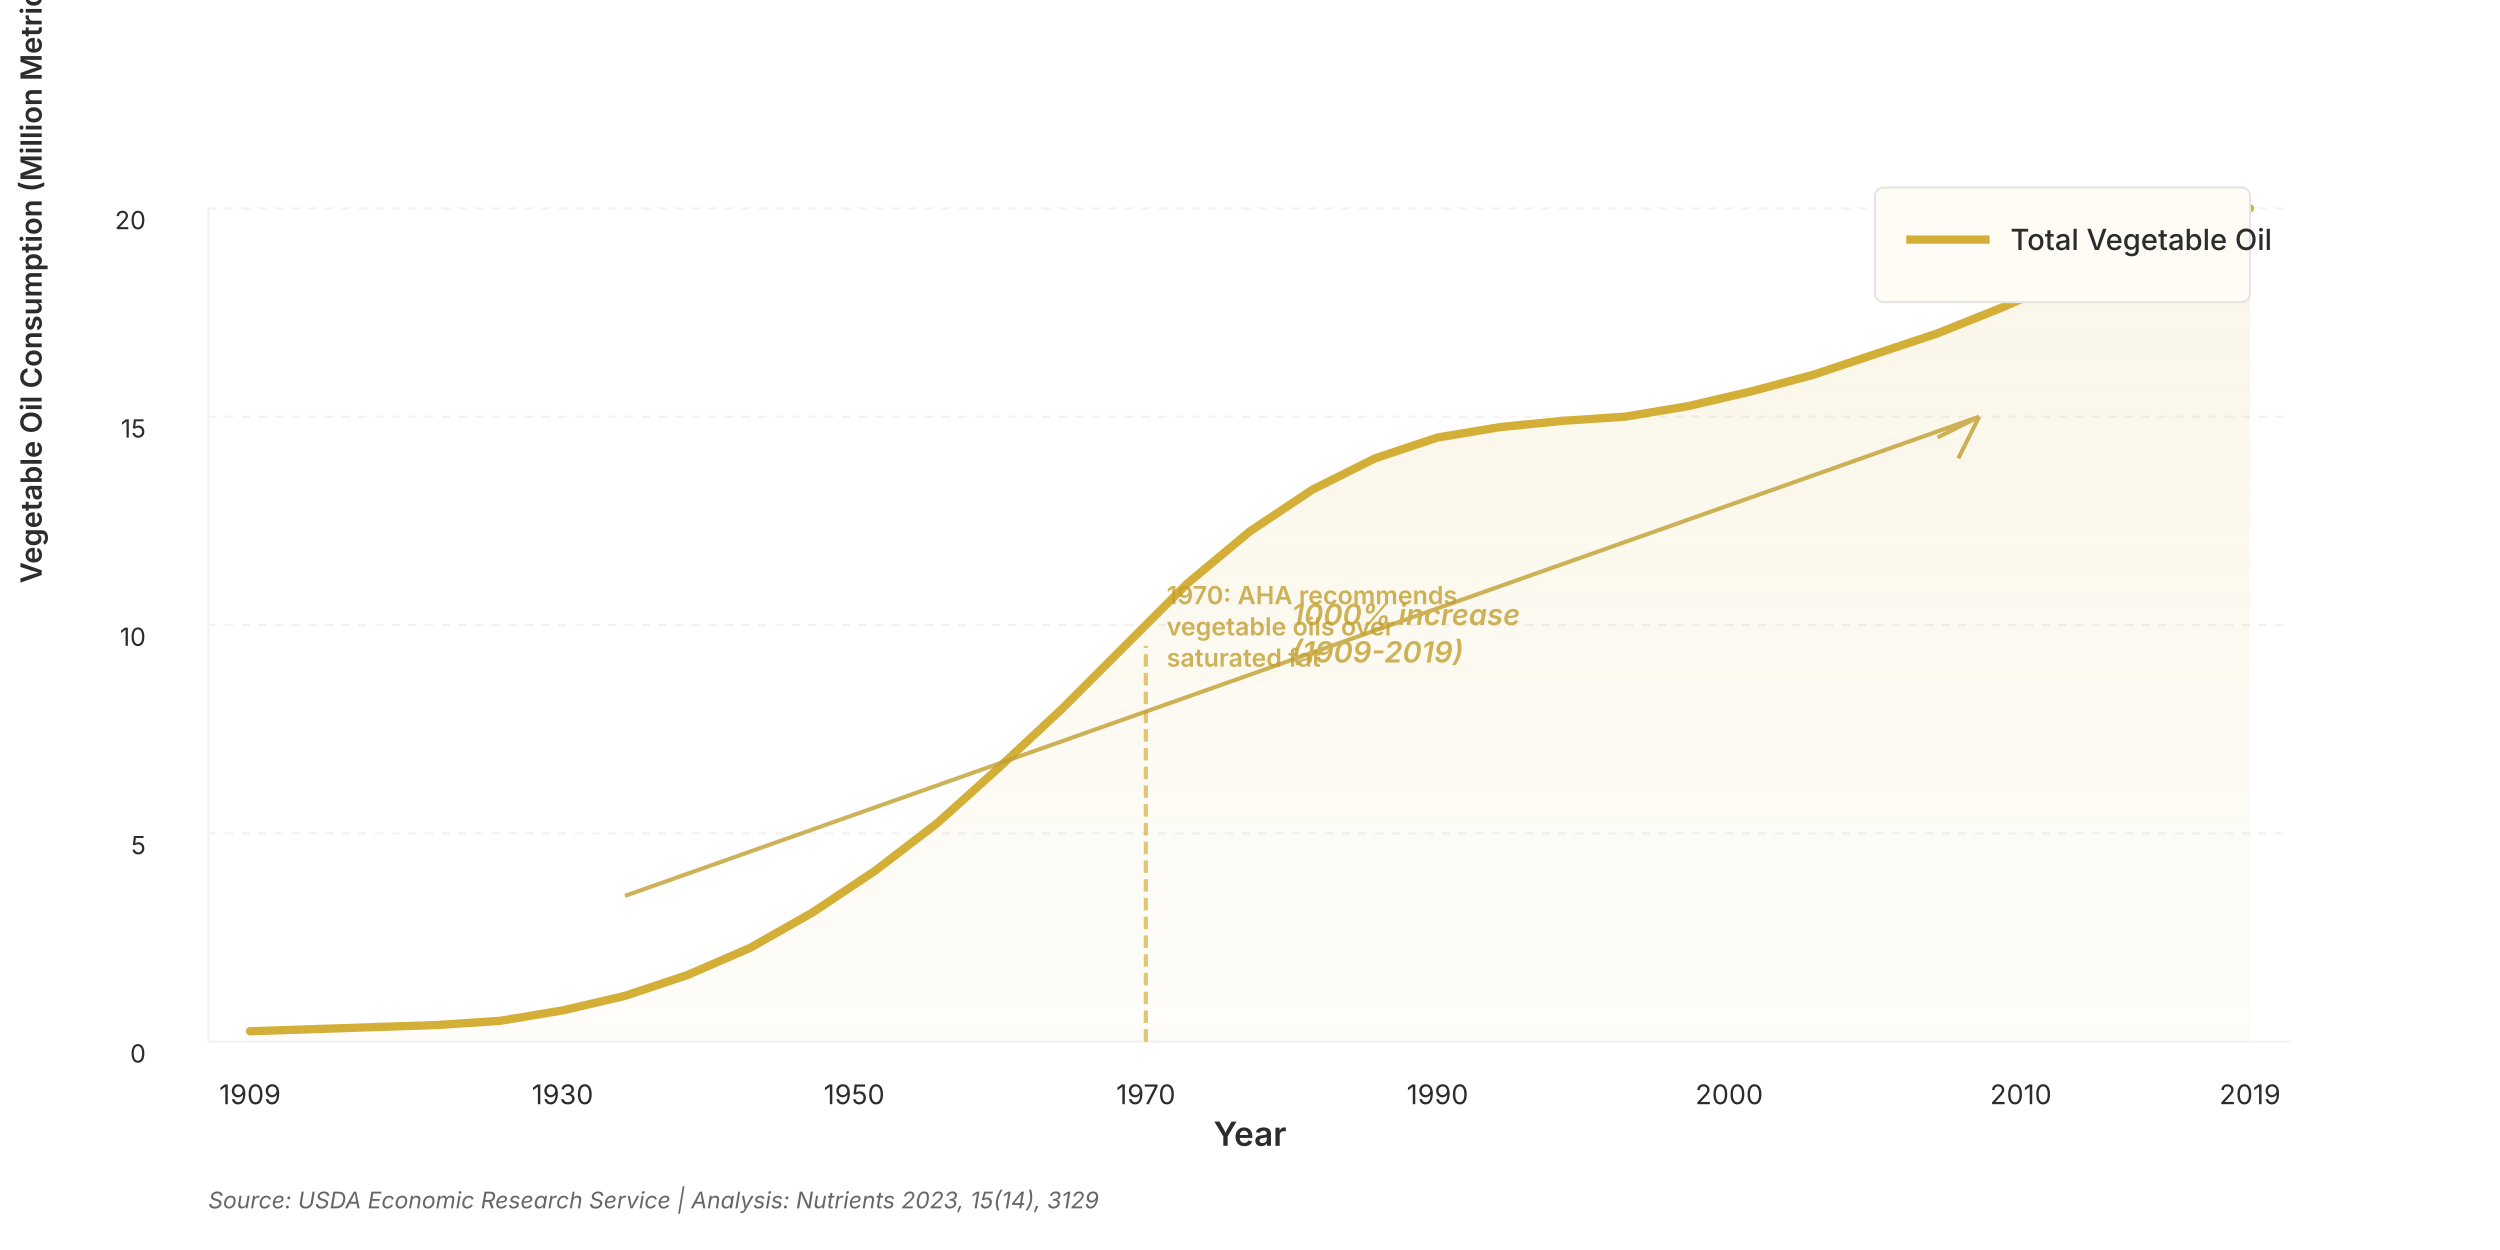
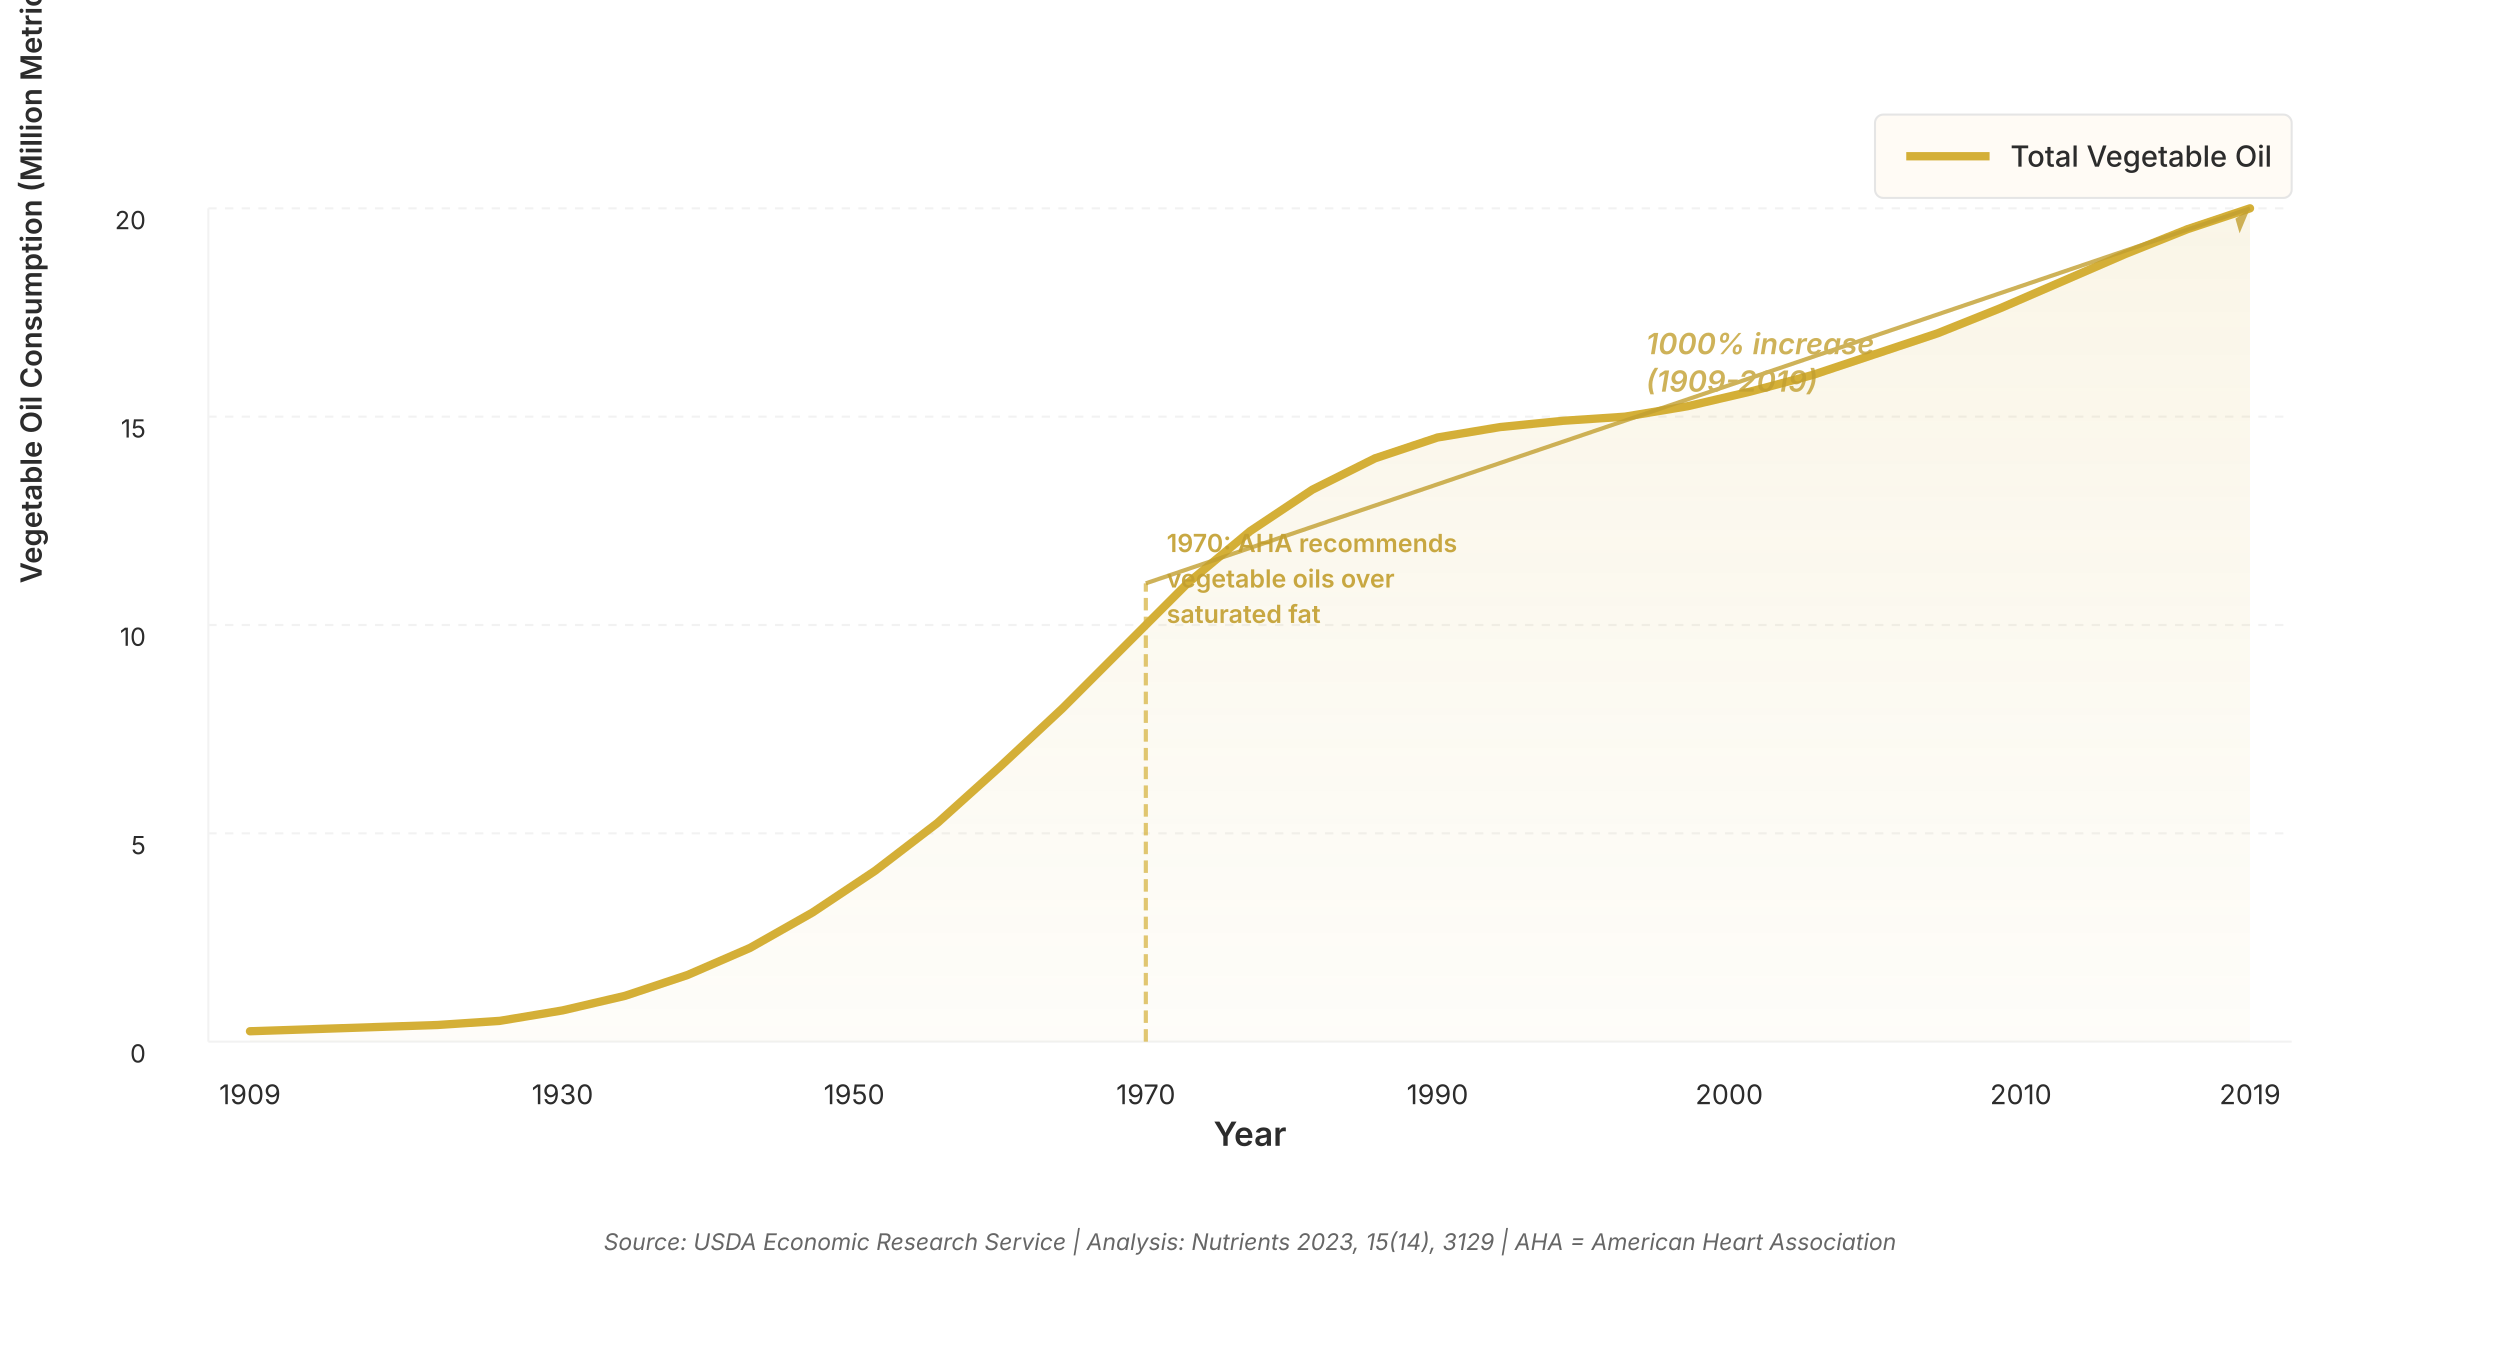
- <svg xmlns="http://www.w3.org/2000/svg" viewBox="0 0 1200 600" style="background-color: #FFFBF5;">
+ <svg xmlns="http://www.w3.org/2000/svg" viewBox="0 0 1200 650" style="background-color: #FFFBF5;">
  <g stroke="#E5E5E5" stroke-width="1" opacity="0.5">
    <line x1="100" y1="100" x2="100" y2="500" />
    <line x1="100" y1="500" x2="1100" y2="500" />
    <line x1="100" y1="400" x2="1100" y2="400" stroke-dasharray="4,4" />
    <line x1="100" y1="300" x2="1100" y2="300" stroke-dasharray="4,4" />
    <line x1="100" y1="200" x2="1100" y2="200" stroke-dasharray="4,4" />
    <line x1="100" y1="100" x2="1100" y2="100" stroke-dasharray="4,4" />
  </g>
  <text x="20" y="280" font-family="Inter, sans-serif" font-size="14" fill="#2C2C2C" font-weight="600" transform="rotate(-90 20 280)">
    Vegetable Oil Consumption (Million Metric Tons)
  </text>
  <text x="70" y="510" font-family="Inter, sans-serif" font-size="12" fill="#2C2C2C" text-anchor="end">0</text>
  <text x="70" y="410" font-family="Inter, sans-serif" font-size="12" fill="#2C2C2C" text-anchor="end">5</text>
  <text x="70" y="310" font-family="Inter, sans-serif" font-size="12" fill="#2C2C2C" text-anchor="end">10</text>
  <text x="70" y="210" font-family="Inter, sans-serif" font-size="12" fill="#2C2C2C" text-anchor="end">15</text>
  <text x="70" y="110" font-family="Inter, sans-serif" font-size="12" fill="#2C2C2C" text-anchor="end">20</text>
  <text x="600" y="550" font-family="Inter, sans-serif" font-size="16" fill="#2C2C2C" font-weight="600" text-anchor="middle">Year</text>
  <text x="120" y="530" font-family="Inter, sans-serif" font-size="13" fill="#2C2C2C" text-anchor="middle">1909</text>
  <text x="270" y="530" font-family="Inter, sans-serif" font-size="13" fill="#2C2C2C" text-anchor="middle">1930</text>
  <text x="410" y="530" font-family="Inter, sans-serif" font-size="13" fill="#2C2C2C" text-anchor="middle">1950</text>
  <text x="550" y="530" font-family="Inter, sans-serif" font-size="13" fill="#2C2C2C" text-anchor="middle">1970</text>
  <text x="690" y="530" font-family="Inter, sans-serif" font-size="13" fill="#2C2C2C" text-anchor="middle">1990</text>
  <text x="830" y="530" font-family="Inter, sans-serif" font-size="13" fill="#2C2C2C" text-anchor="middle">2000</text>
  <text x="970" y="530" font-family="Inter, sans-serif" font-size="13" fill="#2C2C2C" text-anchor="middle">2010</text>
  <text x="1080" y="530" font-family="Inter, sans-serif" font-size="13" fill="#2C2C2C" text-anchor="middle">2019</text>
  <path d="M 120,495 L 150,494 L 180,493 L 210,492 L 240,490 L 270,485 L 300,478 L 330,468 L 360,455 L 390,438 L 420,418 L 450,395 L 480,368 L 510,340 L 540,310 L 570,280 L 600,255 L 630,235 L 660,220 L 690,210 L 720,205 L 750,202 L 780,200 L 810,195 L 840,188 L 870,180 L 900,170 L 930,160 L 960,148 L 990,135 L 1020,122 L 1050,110 L 1080,100 L 1080,500 L 120,500 Z" fill="url(#paint0_gradient)" opacity="0.3" />
  <polyline points="120,495 150,494 180,493 210,492 240,490 270,485 300,478 330,468 360,455 390,438 420,418 450,395 480,368 510,340 540,310 570,280 600,255 630,235 660,220 690,210 720,205 750,202 780,200 810,195 840,188 870,180 900,170 930,160 960,148 990,135 1020,122 1050,110 1080,100" fill="none" stroke="#D4AF37" stroke-width="4" stroke-linecap="round" />
-   <line x1="550" y1="500" x2="550" y2="310" stroke="#D4AF37" stroke-width="2" stroke-dasharray="6,3" opacity="0.7" />
-   <g opacity="0.8">
-     <text x="560" y="290" font-family="Inter, sans-serif" font-size="12" fill="#C29F2F" font-weight="600">
+   <line x1="550" y1="500" x2="550" y2="280" stroke="#D4AF37" stroke-width="2" stroke-dasharray="6,3" opacity="0.7" />
+   <g opacity="0.9">
+     <text x="560" y="265" font-family="Inter, sans-serif" font-size="12" fill="#C29F2F" font-weight="600">
      1970: AHA recommends
    </text>
-     <text x="560" y="305" font-family="Inter, sans-serif" font-size="12" fill="#C29F2F" font-weight="600">
+     <text x="560" y="282" font-family="Inter, sans-serif" font-size="12" fill="#C29F2F" font-weight="600">
      vegetable oils over
    </text>
-     <text x="560" y="320" font-family="Inter, sans-serif" font-size="12" fill="#C29F2F" font-weight="600">
+     <text x="560" y="299" font-family="Inter, sans-serif" font-size="12" fill="#C29F2F" font-weight="600">
      saturated fat
    </text>
  </g>
  <g opacity="0.8">
-     <path d="M 300 430 L 950 200 L 930 210 M 950 200 L 940 220" stroke="#C29F2F" stroke-width="2" fill="none" />
-     <text x="620" y="300" font-family="Inter, sans-serif" font-size="14" fill="#C29F2F" font-style="italic" font-weight="600">
+     <line x1="550" y1="280" x2="1080" y2="100" stroke="#C29F2F" stroke-width="2" />
+     <polygon points="1080,100 1073,105 1075,112" fill="#C29F2F" />
+     <text x="790" y="170" font-family="Inter, sans-serif" font-size="14" fill="#C29F2F" font-style="italic" font-weight="600">
      1000% increase
    </text>
-     <text x="620" y="318" font-family="Inter, sans-serif" font-size="14" fill="#C29F2F" font-style="italic" font-weight="600">
+     <text x="790" y="188" font-family="Inter, sans-serif" font-size="14" fill="#C29F2F" font-style="italic" font-weight="600">
      (1909-2019)
    </text>
  </g>
-   <rect x="900" y="90" width="180" height="55" fill="#FFFBF5" stroke="#E5E5E5" stroke-width="1" rx="4" />
-   <line x1="915" y1="115" x2="955" y2="115" stroke="#D4AF37" stroke-width="4" />
-   <text x="965" y="120" font-family="Inter, sans-serif" font-size="14" fill="#2C2C2C" font-weight="500">Total Vegetable Oil</text>
-   <text x="100" y="580" font-family="Inter, sans-serif" font-size="11" fill="#666666" font-style="italic">
-     Source: USDA Economic Research Service | Analysis: Nutrients 2023, 15(14), 3129
+   <rect x="900" y="55" width="200" height="40" fill="#FFFBF5" stroke="#E5E5E5" stroke-width="1" rx="4" />
+   <line x1="915" y1="75" x2="955" y2="75" stroke="#D4AF37" stroke-width="4" />
+   <text x="965" y="80" font-family="Inter, sans-serif" font-size="14" fill="#2C2C2C" font-weight="500">Total Vegetable Oil</text>
+   <text x="600" y="600" font-family="Inter, sans-serif" font-size="11" fill="#666666" font-style="italic" text-anchor="middle">
+     Source: USDA Economic Research Service | Analysis: Nutrients 2023, 15(14), 3129 | AHA = American Heart Association
  </text>
  <defs>
    <linearGradient id="paint0_gradient" x1="600" y1="100" x2="600" y2="500" gradientUnits="userSpaceOnUse">
      <stop offset="0%" stop-color="#D4AF37" stop-opacity="0.4" />
      <stop offset="100%" stop-color="#D4AF37" stop-opacity="0.1" />
    </linearGradient>
  </defs>
</svg>
